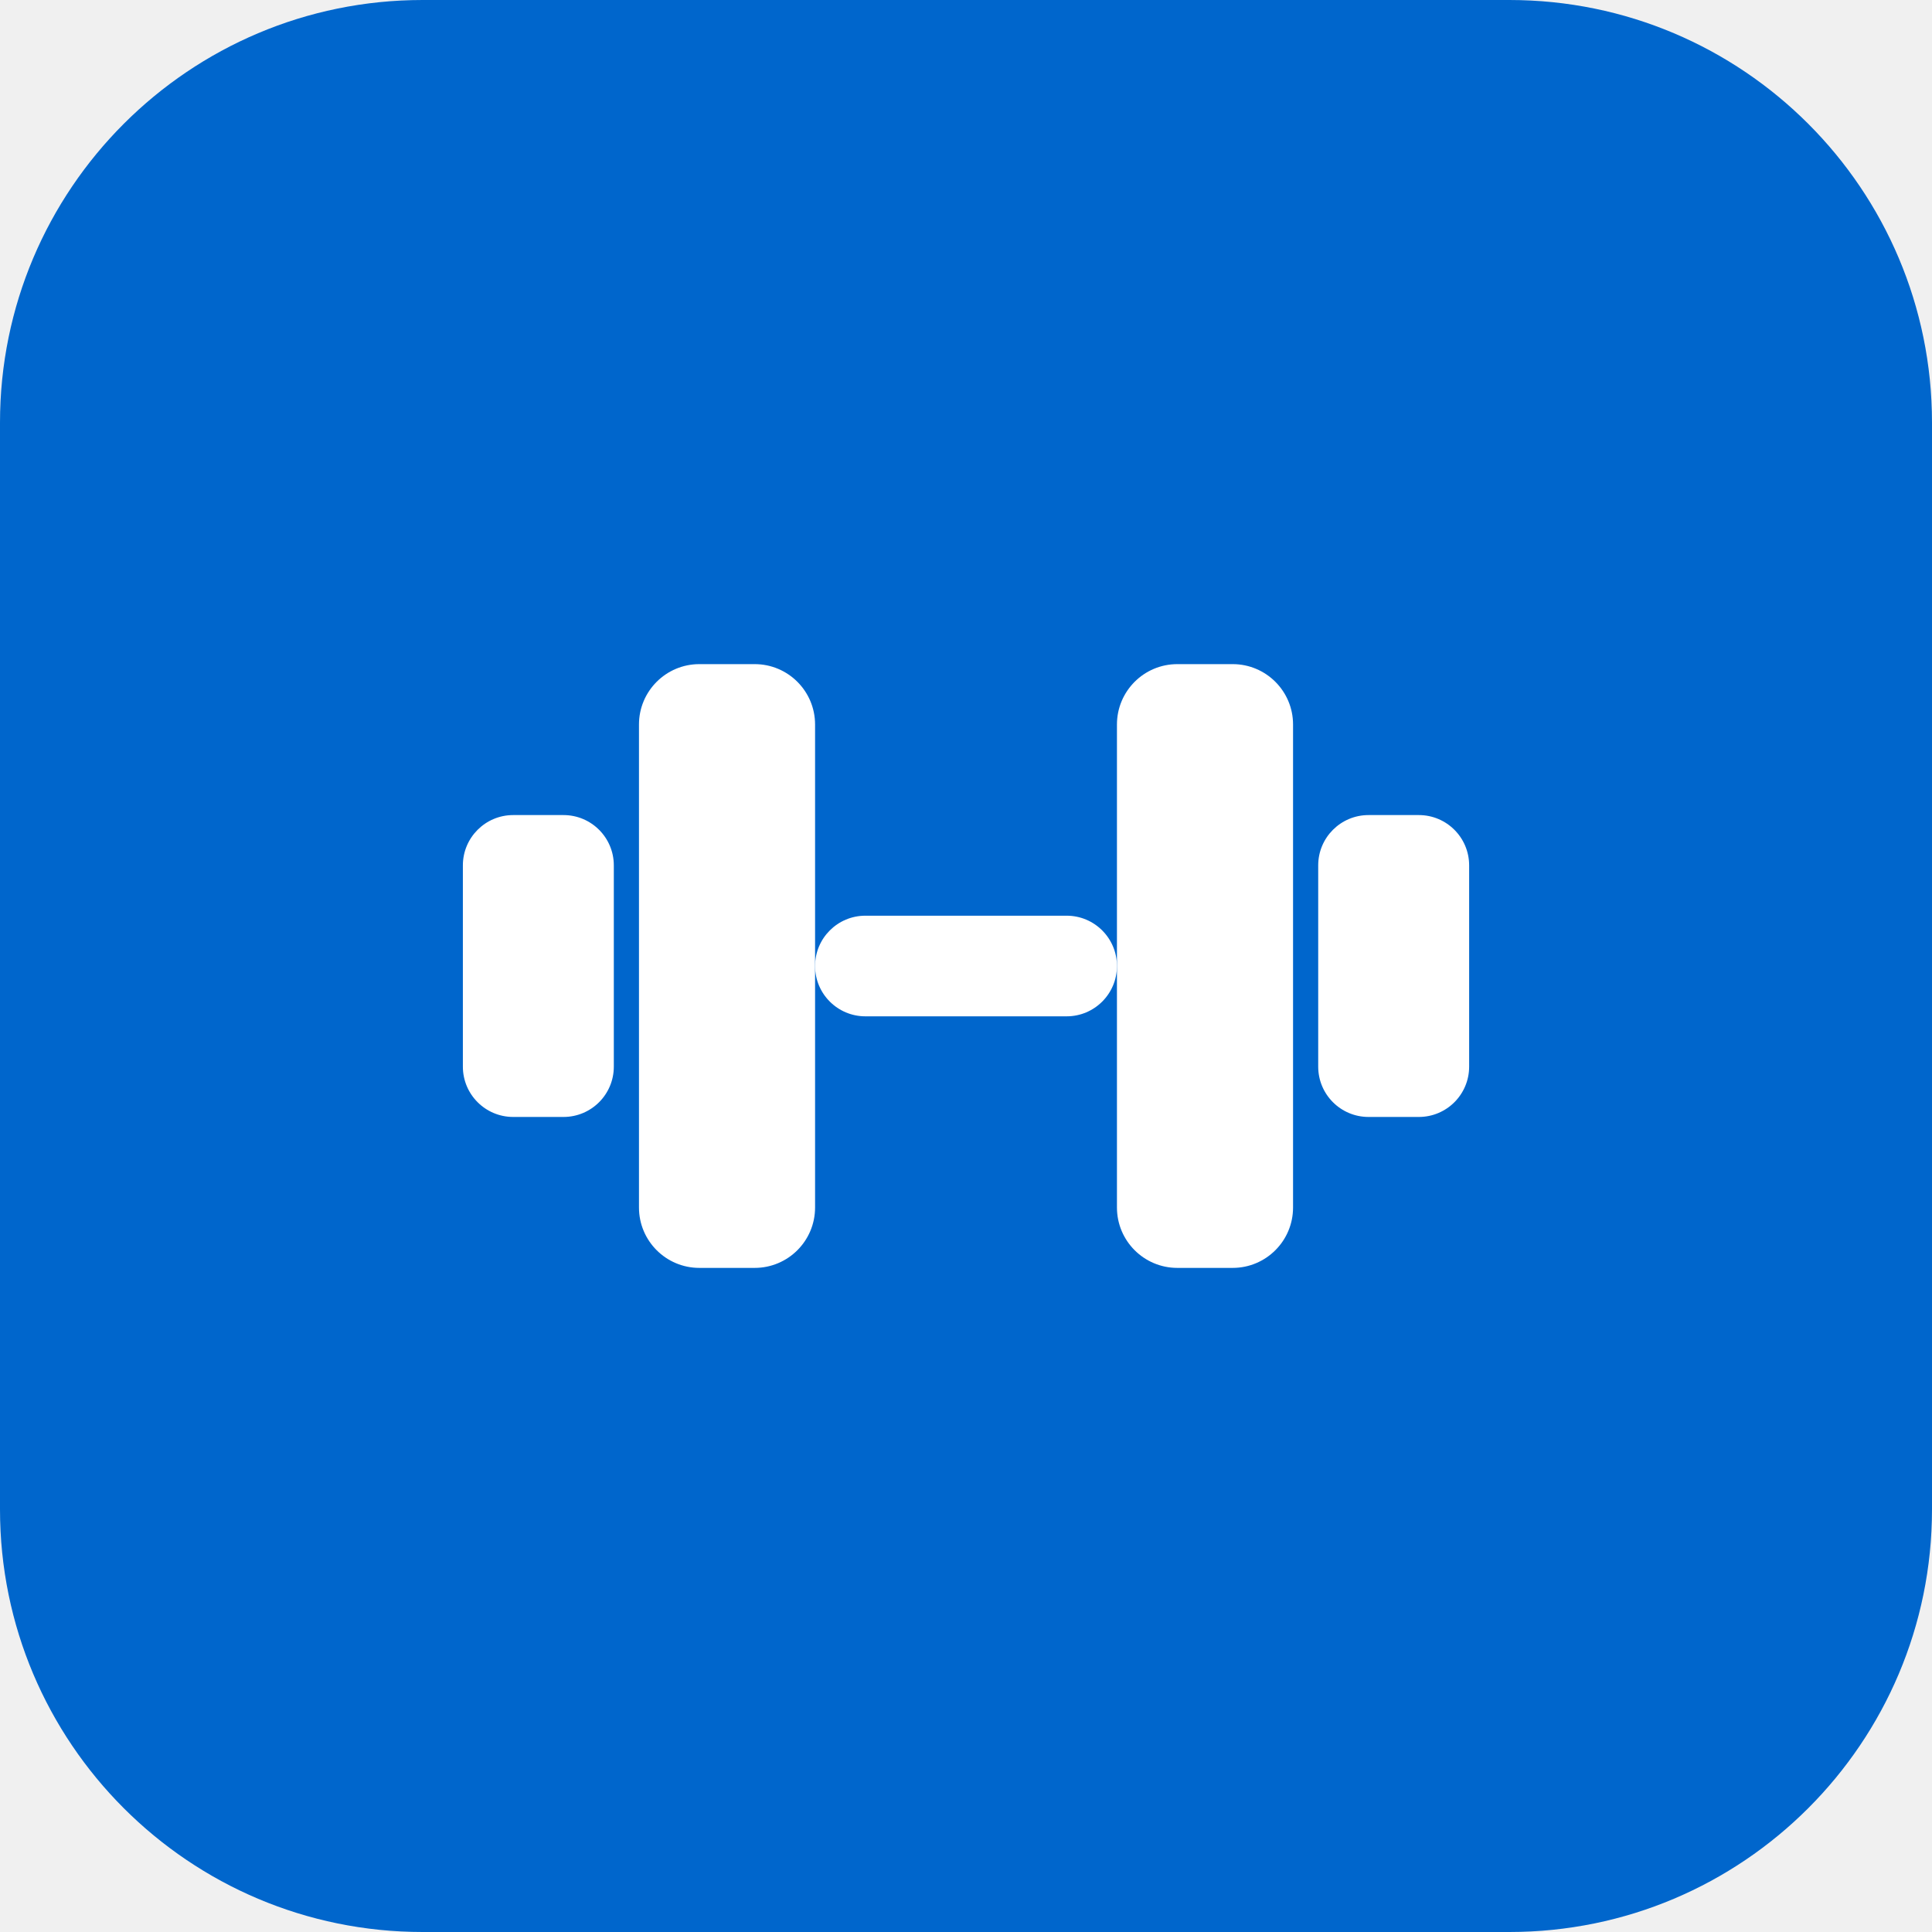
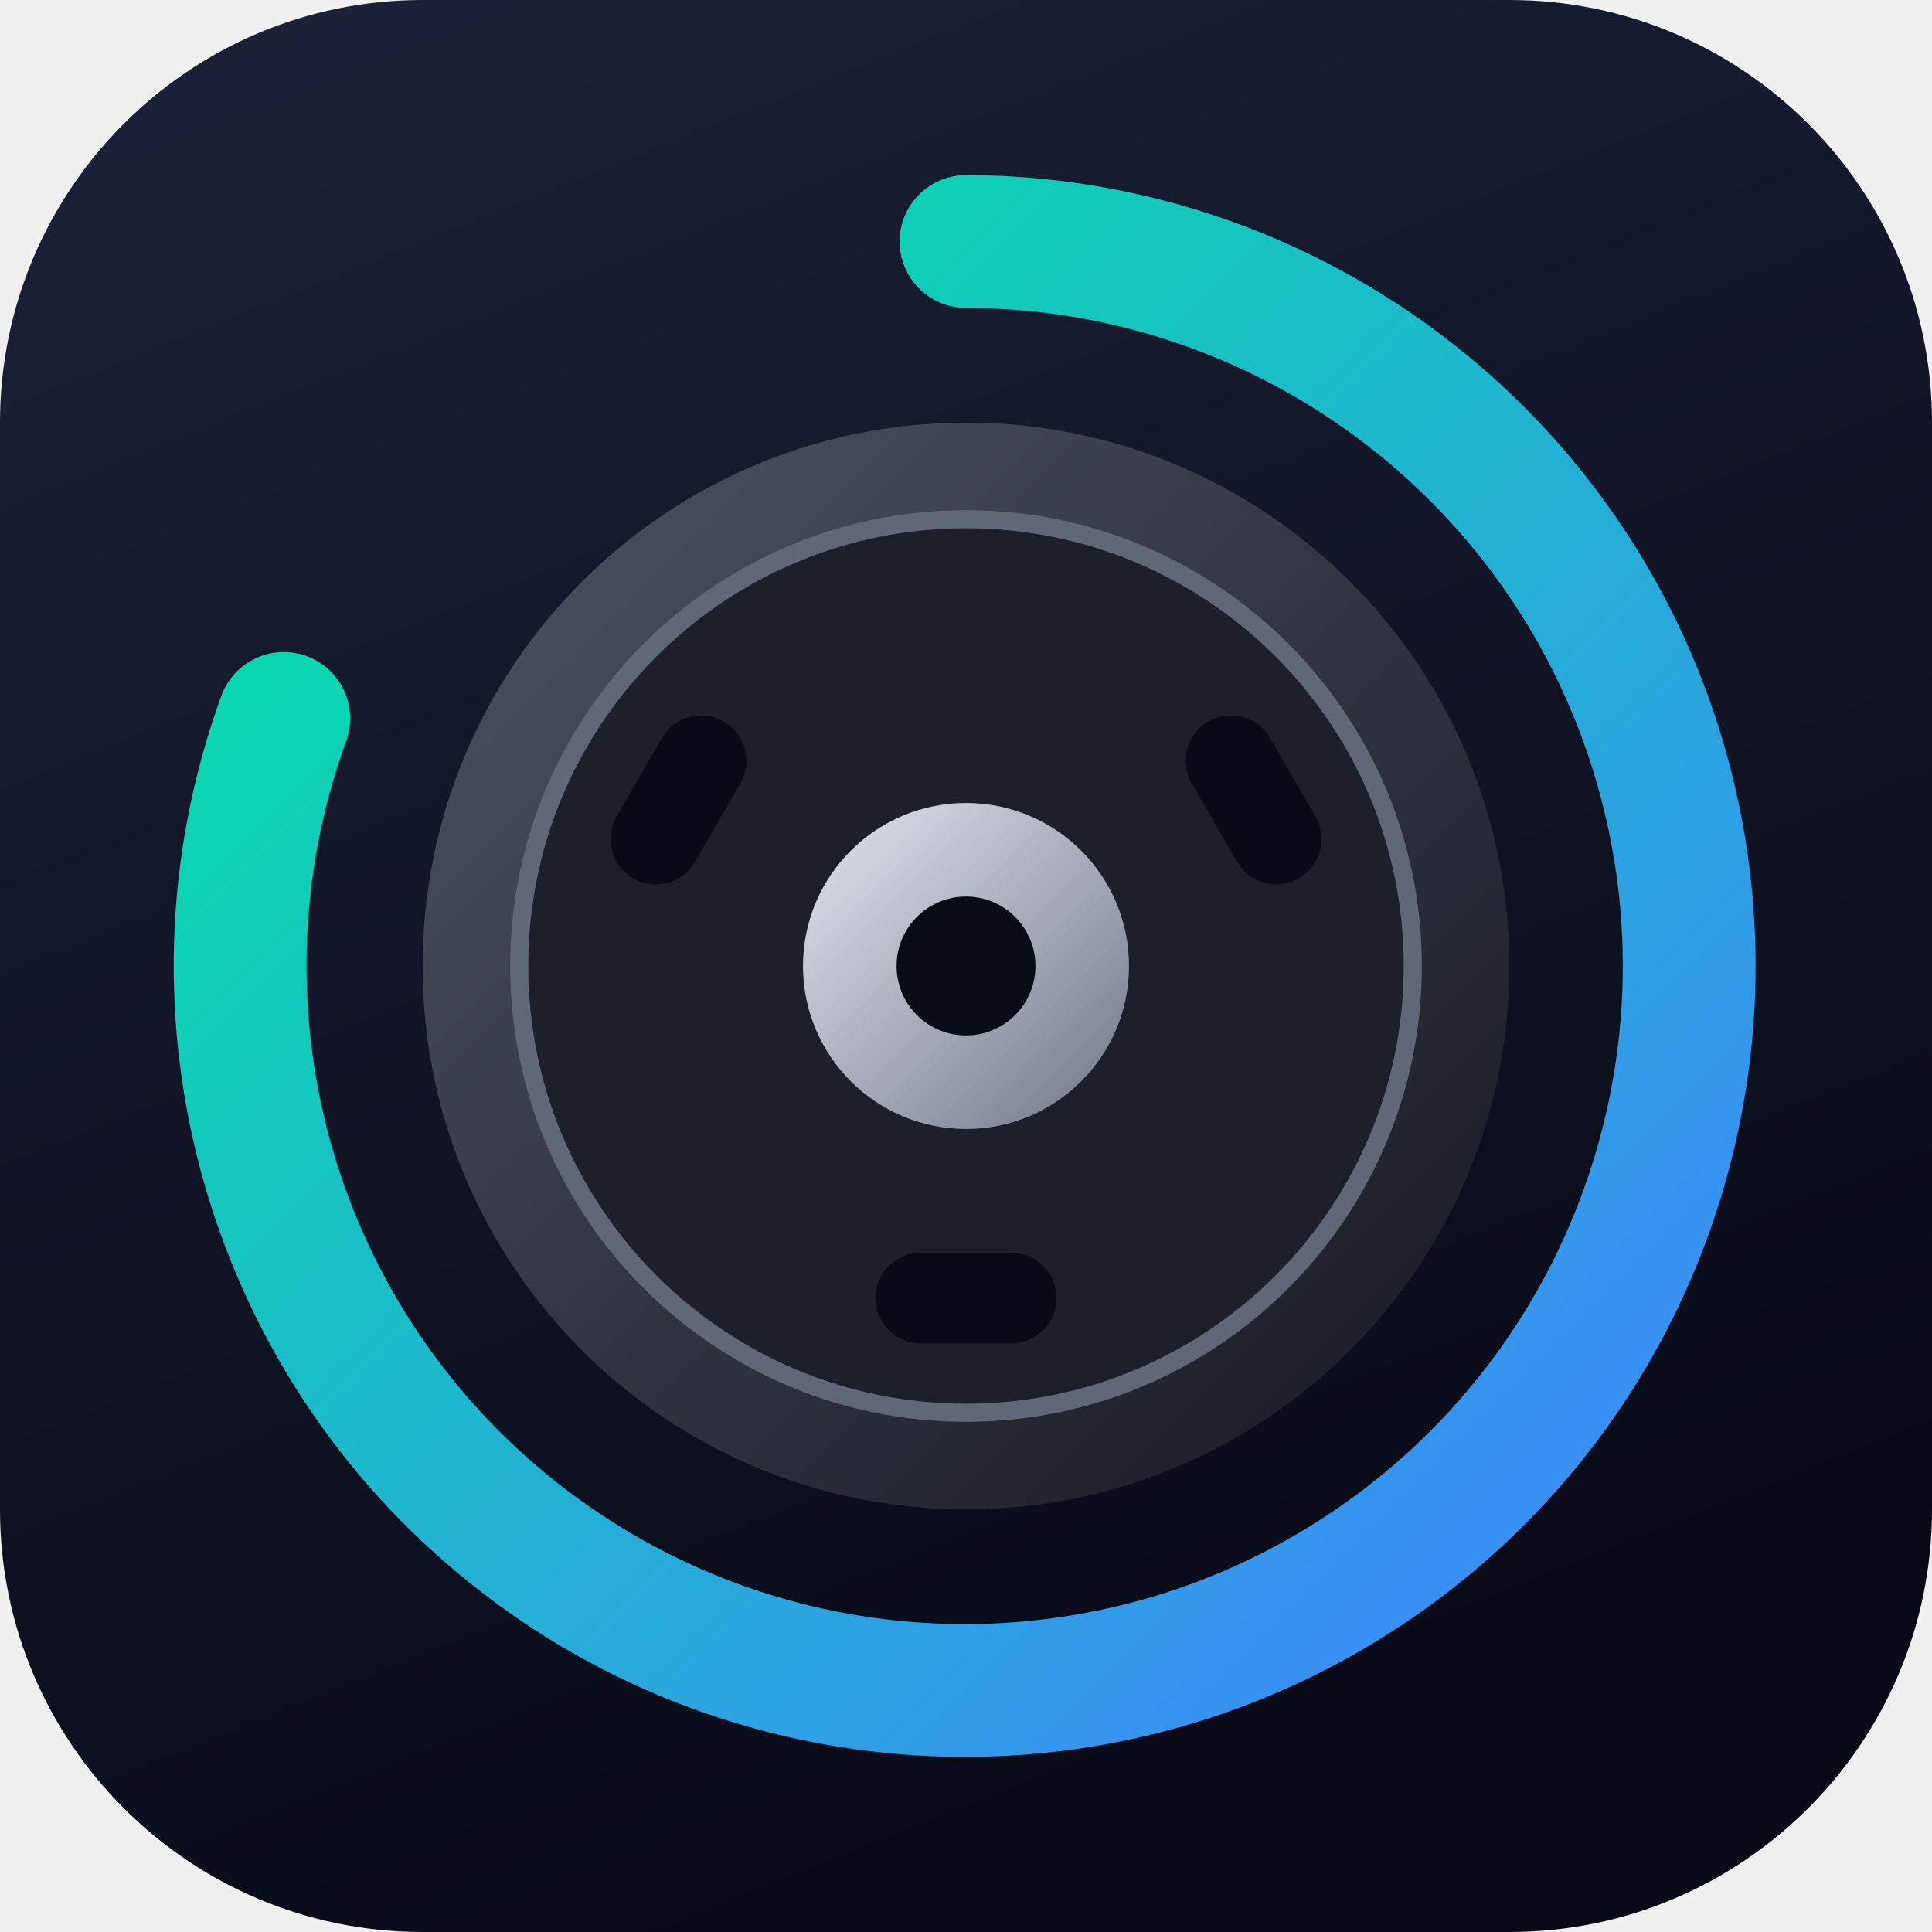
<svg xmlns="http://www.w3.org/2000/svg" viewBox="0 0 64 64">
-   <rect width="64" height="64" rx="14" fill="#0066cc" />
-   <g fill="#fff" transform="translate(12 12) scale(1.6667)">
-     <rect x="2" y="9" width="3" height="6" rx="1" />
-     <rect x="5.5" y="6" width="3.5" height="12" rx="1.2" />
-     <rect x="9" y="11" width="6" height="2" rx="1" />
-     <rect x="15" y="6" width="3.5" height="12" rx="1.2" />
-     <rect x="19" y="9" width="3" height="6" rx="1" />
+   <defs>
+     <linearGradient id="b" x1="0" y1="0" x2=".4" y2="1">
+       <stop offset="0" stop-color="#1c223a" />
+       <stop offset="1" stop-color="#080a16" />
+     </linearGradient>
+     <linearGradient id="a" x1="0" y1="0" x2="1" y2="1">
+       <stop offset="0" stop-color="#00e6a0" />
+       <stop offset="1" stop-color="#4084ff" />
+     </linearGradient>
+     <linearGradient id="r" x1="0" y1="0" x2="1" y2="1">
+       <stop offset="0" stop-color="#4e5464" />
+       <stop offset="1" stop-color="#16181f" />
+     </linearGradient>
+     <linearGradient id="h" x1="0" y1="0" x2="1" y2="1">
+       <stop offset="0" stop-color="#e2e6ee" />
+       <stop offset="1" stop-color="#707686" />
+     </linearGradient>
+   </defs>
+   <rect width="64" height="64" rx="14" fill="url(#b)" />
+   <path d="M32 8 A24 24 0 1 1 9.4 23.8" fill="none" stroke="url(#a)" stroke-width="4.4" stroke-linecap="round" />
+   <circle cx="32" cy="32" r="18" fill="url(#r)" />
+   <circle cx="32" cy="32" r="14.8" fill="#1d2029" stroke="#606878" stroke-width=".6" />
+   <g fill="#080a16">
+     <rect x="29" y="41.5" width="6" height="3" rx="1.5" />
+     <rect x="29" y="41.5" width="6" height="3" rx="1.5" transform="rotate(120 32 32)" />
+     <rect x="29" y="41.5" width="6" height="3" rx="1.5" transform="rotate(240 32 32)" />
  </g>
+   <circle cx="32" cy="32" r="5.4" fill="url(#h)" />
+   <circle cx="32" cy="32" r="2.3" fill="#0a0c14" />
</svg>
